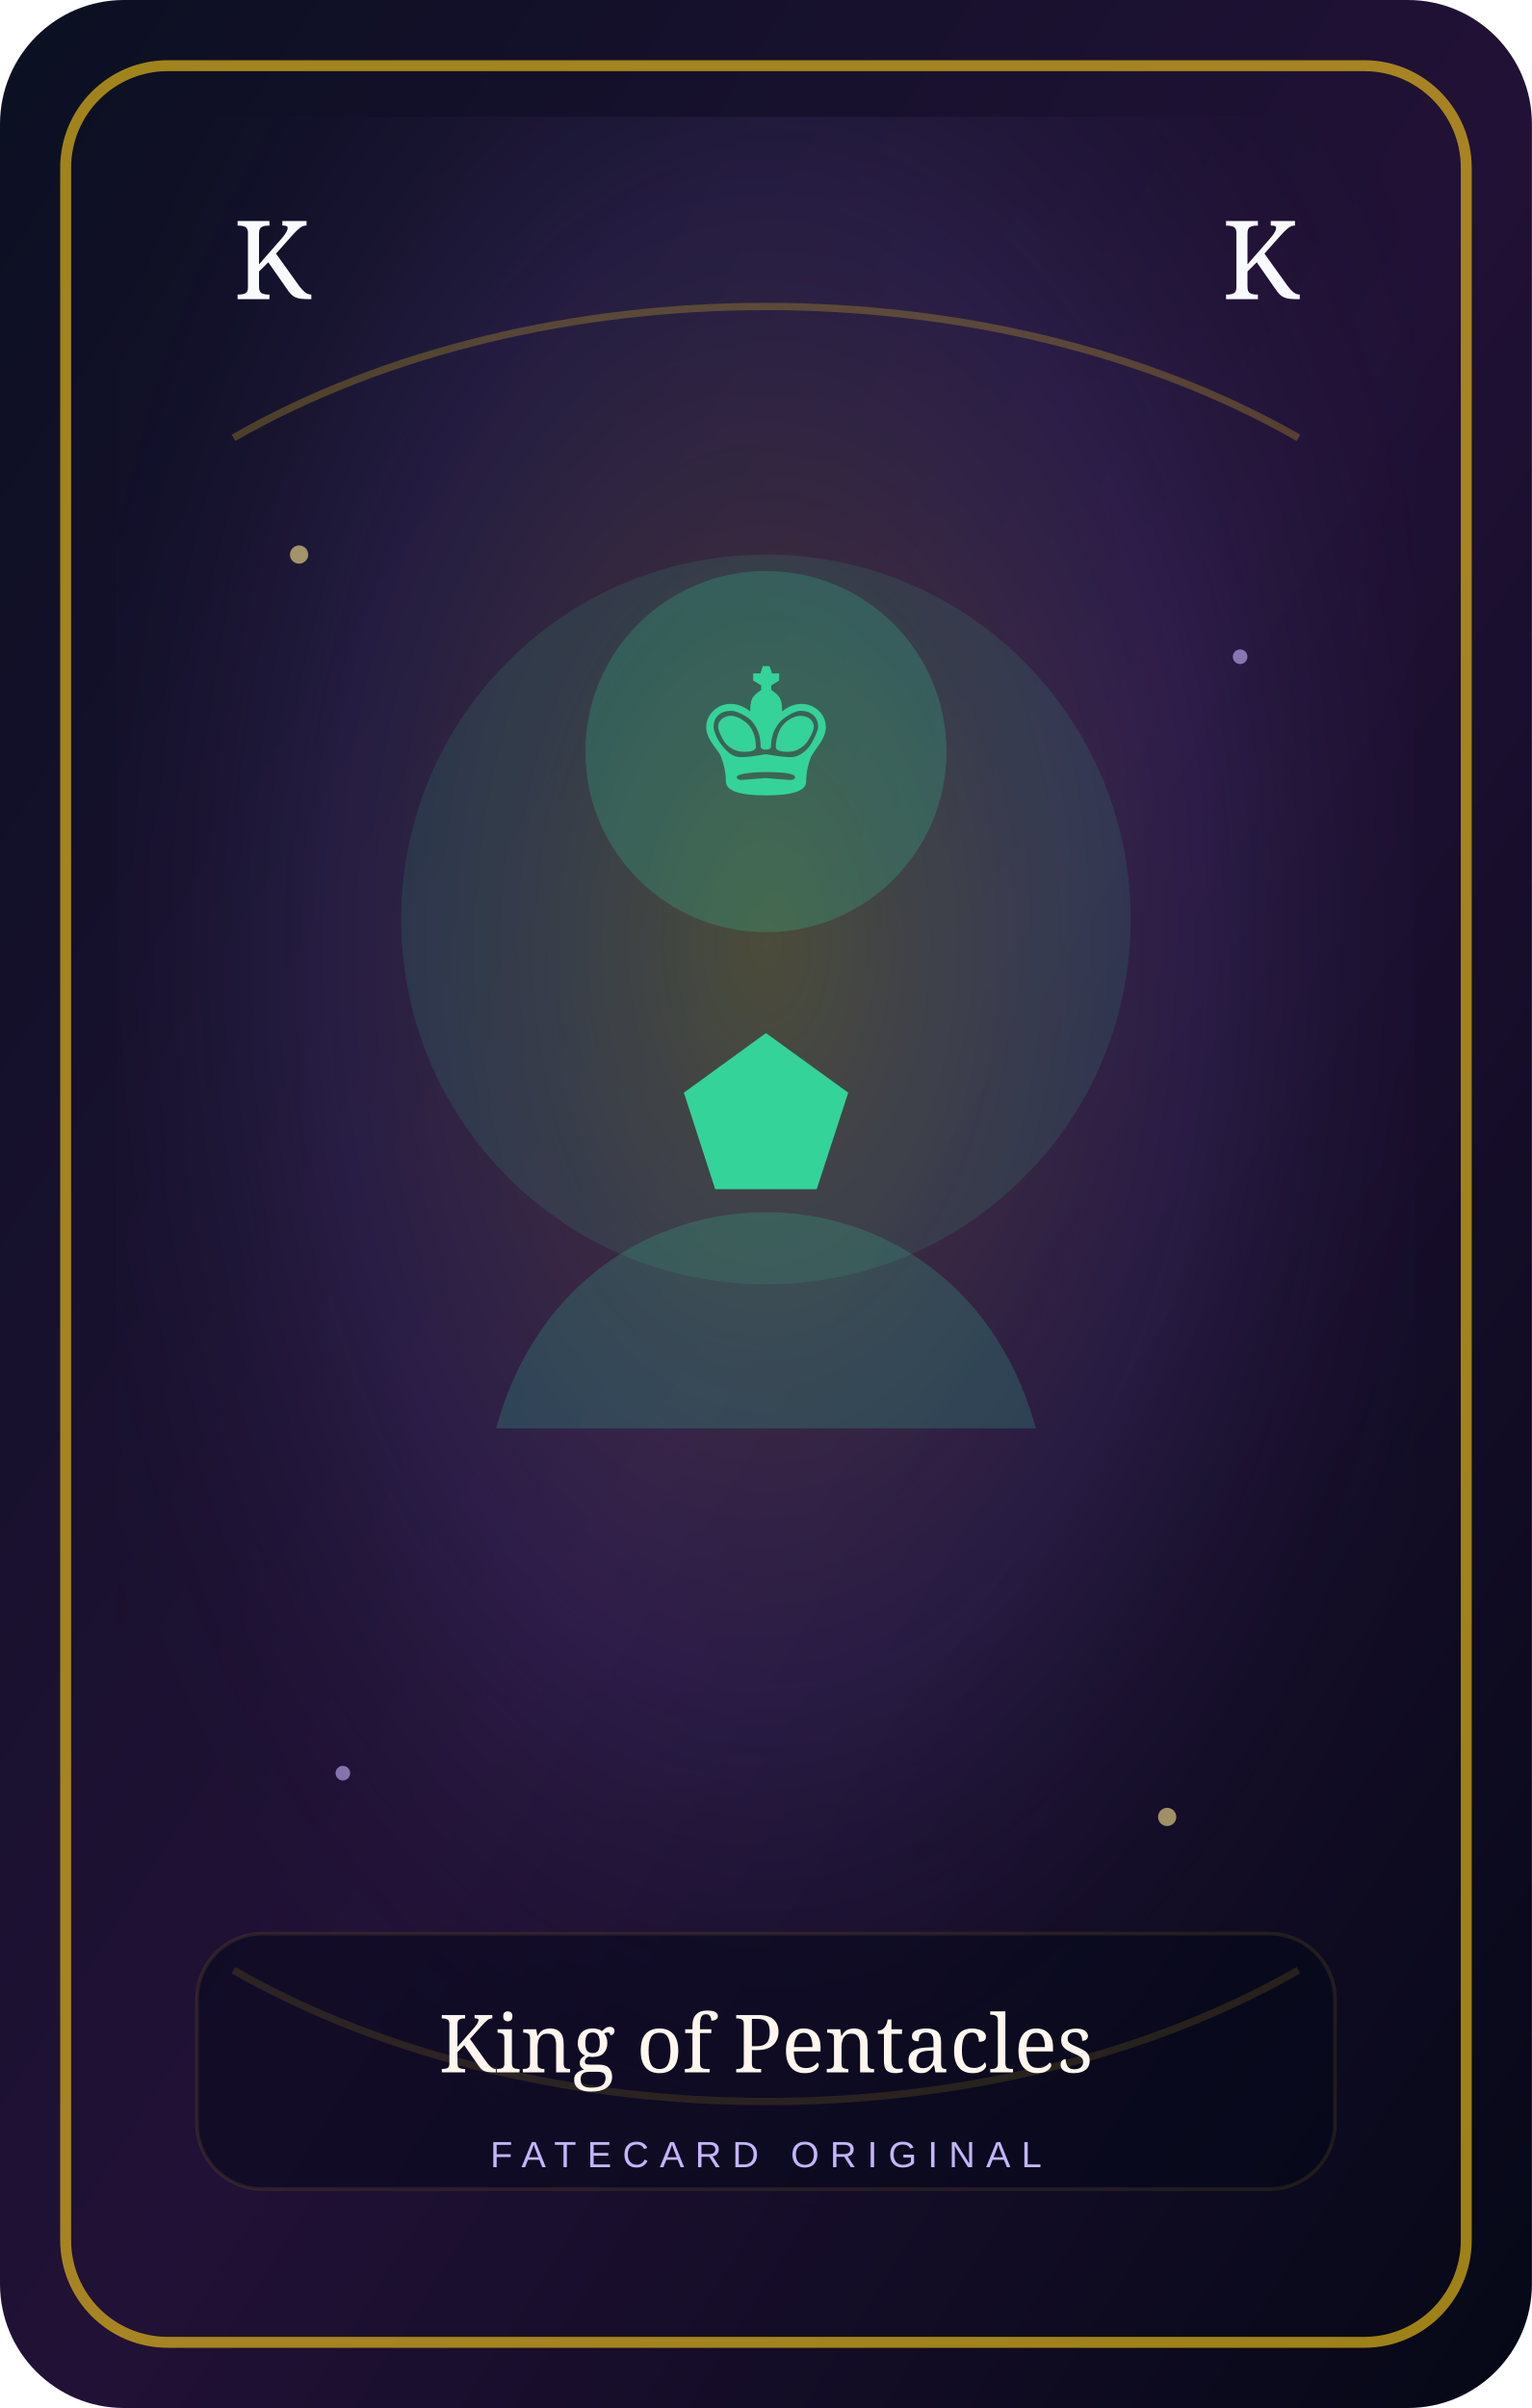
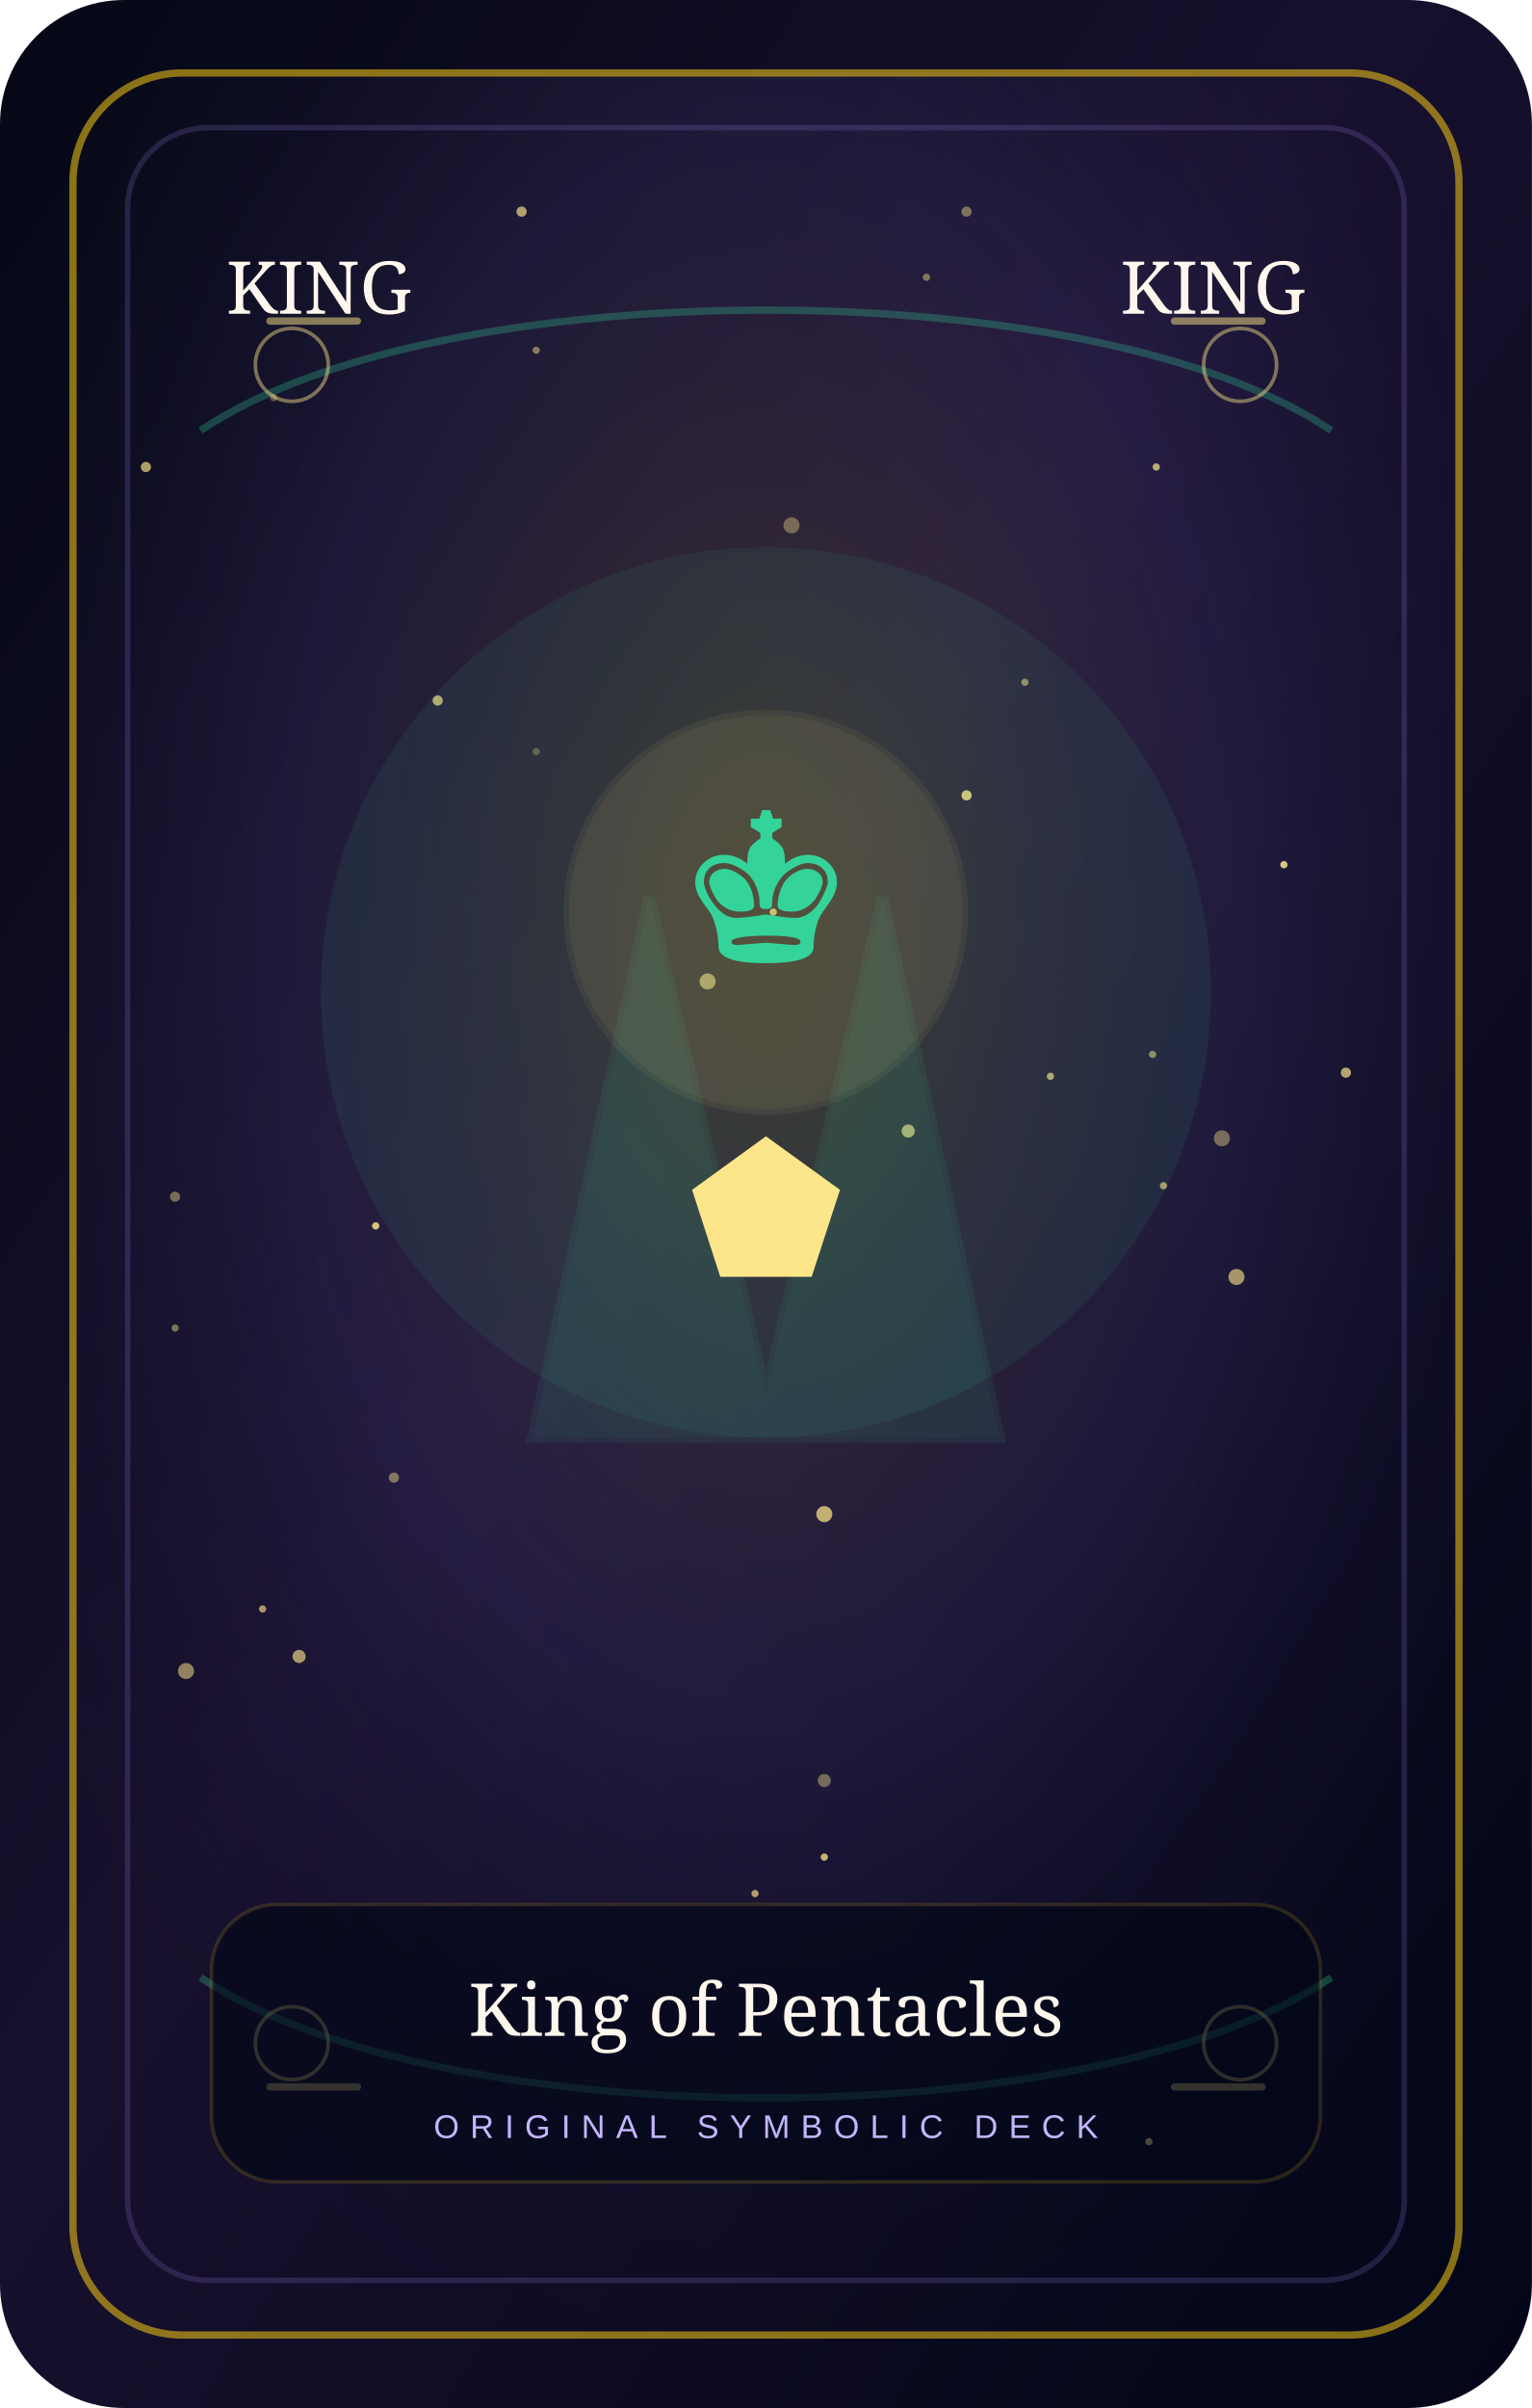
<svg xmlns="http://www.w3.org/2000/svg" width="420" height="660" viewBox="0 0 420 660" role="img" aria-label="King of Pentacles">
  <defs>
-     <linearGradient id="bg-minor_pentacles_king" x1="0" y1="0" x2="1" y2="1">
-       <stop offset="0%" stop-color="#0b1022" />
-       <stop offset="52%" stop-color="#211136" />
-       <stop offset="100%" stop-color="#050816" />
+     <linearGradient id="bg" x1="0" y1="0" x2="1" y2="1">
+       <stop offset="0%" stop-color="#050816" />
+       <stop offset="45%" stop-color="#17102d" />
+       <stop offset="100%" stop-color="#020617" />
    </linearGradient>
-     <radialGradient id="glow-minor_pentacles_king" cx="50%" cy="38%" r="62%">
-       <stop offset="0%" stop-color="#facc15" stop-opacity=".22" />
-       <stop offset="55%" stop-color="#a78bfa" stop-opacity=".10" />
-       <stop offset="100%" stop-color="#000000" stop-opacity="0" />
+     <radialGradient id="aura" cx="50%" cy="38%" r="68%">
+       <stop offset="0%" stop-color="#facc15" stop-opacity=".18" />
+       <stop offset="52%" stop-color="#a78bfa" stop-opacity=".10" />
+       <stop offset="100%" stop-color="#020617" stop-opacity="0" />
    </radialGradient>
-     <filter id="soft-minor_pentacles_king" x="-20%" y="-20%" width="140%" height="140%">
-       <feGaussianBlur stdDeviation="4" />
+     <filter id="glow" x="-30%" y="-30%" width="160%" height="160%">
+       <feDropShadow dx="0" dy="0" stdDeviation="6" flood-color="#34d399" flood-opacity=".42" />
    </filter>
  </defs>
-   <rect width="420" height="660" rx="34" fill="url(#bg-minor_pentacles_king)" />
-   <rect x="18" y="18" width="384" height="624" rx="28" fill="none" stroke="#facc15" stroke-opacity=".62" stroke-width="3" />
-   <rect x="32" y="32" width="356" height="596" rx="22" fill="url(#glow-minor_pentacles_king)" />
-   <path d="M64 120 C148 72, 272 72, 356 120 M64 540 C148 588, 272 588, 356 540" fill="none" stroke="#facc15" stroke-opacity=".24" stroke-width="2" />
-   <g opacity=".6">
-     <circle cx="82" cy="152" r="2.5" fill="#fde68a" />
-     <circle cx="340" cy="180" r="2" fill="#c4b5fd" />
-     <circle cx="320" cy="498" r="2.5" fill="#fde68a" />
-     <circle cx="94" cy="486" r="2" fill="#c4b5fd" />
-   </g>
-   <circle cx="210" cy="252" r="100" fill="#34d399" opacity=".12" />
-   <path d="M138 390 C160 315, 260 315, 282 390 Z" fill="#34d399" opacity=".20" stroke="#34d399" stroke-width="3" />
-   <circle cx="210" cy="206" r="48" fill="#34d399" opacity=".22" stroke="#34d399" stroke-width="3" />
-   <text x="210" y="218" text-anchor="middle" font-size="54" font-family="Georgia, serif" fill="#34d399">♚</text>
-   <text x="210" y="326" text-anchor="middle" font-size="60" font-family="Georgia, serif" fill="#34d399">⬟</text>
-   <text x="64" y="82" font-size="30" font-family="Georgia, serif" fill="#f8fafc">K</text>
-   <text x="356" y="82" text-anchor="end" font-size="30" font-family="Georgia, serif" fill="#f8fafc">K</text>
-   <rect x="54" y="530" width="312" height="70" rx="18" fill="#020617" opacity=".48" stroke="#facc15" stroke-opacity=".20" />
-   <text x="210" y="568" text-anchor="middle" font-size="22" font-family="Georgia, serif" fill="#fff7ed">King of Pentacles</text>
-   <text x="210" y="594" text-anchor="middle" font-size="10" font-family="Arial, sans-serif" letter-spacing="3" fill="#c4b5fd">FATECARD ORIGINAL</text>
+   <rect width="420" height="660" rx="34" fill="url(#bg)" />
+   <rect x="20" y="20" width="380" height="620" rx="30" fill="url(#aura)" stroke="#facc15" stroke-opacity=".54" stroke-width="2" />
+   <rect x="35" y="35" width="350" height="590" rx="22" fill="none" stroke="#a78bfa" stroke-opacity=".18" stroke-width="1.5" />
+   <circle cx="288" cy="295" r="1.0" fill="#fde68a" opacity="0.67" />
+   <circle cx="82" cy="454" r="1.8" fill="#fde68a" opacity="0.63" />
+   <circle cx="226" cy="509" r="1.0" fill="#fde68a" opacity="0.76" />
+   <circle cx="316" cy="289" r="1.0" fill="#fde68a" opacity="0.53" />
+   <circle cx="120" cy="192" r="1.4" fill="#fde68a" opacity="0.69" />
+   <circle cx="207" cy="519" r="1.0" fill="#fde68a" opacity="0.66" />
+   <circle cx="217" cy="144" r="2.2" fill="#fde68a" opacity="0.36" />
+   <circle cx="108" cy="405" r="1.4" fill="#fde68a" opacity="0.45" />
+   <circle cx="339" cy="350" r="2.2" fill="#fde68a" opacity="0.61" />
+   <circle cx="335" cy="312" r="2.2" fill="#fde68a" opacity="0.41" />
+   <circle cx="352" cy="237" r="1.0" fill="#fde68a" opacity="0.84" />
+   <circle cx="40" cy="128" r="1.4" fill="#fde68a" opacity="0.67" />
+   <circle cx="212" cy="250" r="1.0" fill="#fde68a" opacity="0.75" />
+   <circle cx="147" cy="96" r="1.0" fill="#fde68a" opacity="0.47" />
+   <circle cx="254" cy="76" r="1.0" fill="#fde68a" opacity="0.45" />
+   <circle cx="319" cy="325" r="1.0" fill="#fde68a" opacity="0.61" />
+   <circle cx="315" cy="587" r="1.0" fill="#fde68a" opacity="0.76" />
+   <circle cx="72" cy="441" r="1.0" fill="#fde68a" opacity="0.62" />
+   <circle cx="194" cy="269" r="2.2" fill="#fde68a" opacity="0.59" />
+   <circle cx="103" cy="336" r="1.0" fill="#fde68a" opacity="0.83" />
+   <circle cx="281" cy="187" r="1.0" fill="#fde68a" opacity="0.52" />
+   <circle cx="147" cy="206" r="1.0" fill="#fde68a" opacity="0.28" />
+   <circle cx="75" cy="109" r="1.0" fill="#fde68a" opacity="0.32" />
+   <circle cx="265" cy="58" r="1.4" fill="#fde68a" opacity="0.43" />
+   <circle cx="265" cy="218" r="1.4" fill="#fde68a" opacity="0.82" />
+   <circle cx="48" cy="328" r="1.4" fill="#fde68a" opacity="0.42" />
+   <circle cx="226" cy="415" r="2.2" fill="#fde68a" opacity="0.72" />
+   <circle cx="226" cy="488" r="1.8" fill="#fde68a" opacity="0.40" />
+   <circle cx="369" cy="294" r="1.4" fill="#fde68a" opacity="0.69" />
+   <circle cx="143" cy="58" r="1.4" fill="#fde68a" opacity="0.67" />
+   <circle cx="249" cy="310" r="1.8" fill="#fde68a" opacity="0.69" />
+   <circle cx="48" cy="364" r="1.0" fill="#fde68a" opacity="0.44" />
+   <circle cx="51" cy="458" r="2.2" fill="#fde68a" opacity="0.53" />
+   <circle cx="317" cy="128" r="1.0" fill="#fde68a" opacity="0.70" />
+   <path d="M55 118 C120 74 300 74 365 118" fill="none" stroke="#34d399" stroke-opacity=".28" stroke-width="2" />
+   <path d="M55 542 C120 586 300 586 365 542" fill="none" stroke="#34d399" stroke-opacity=".28" stroke-width="2" />
+   <path d="M74 88 L98 88 M322 88 L346 88 M74 572 L98 572 M322 572 L346 572" stroke="#fde68a" stroke-opacity=".50" stroke-width="2" stroke-linecap="round" />
+   <circle cx="80" cy="100" r="10" fill="none" stroke="#fde68a" stroke-opacity=".45" />
+   <circle cx="340" cy="100" r="10" fill="none" stroke="#fde68a" stroke-opacity=".45" />
+   <circle cx="80" cy="560" r="10" fill="none" stroke="#fde68a" stroke-opacity=".45" />
+   <circle cx="340" cy="560" r="10" fill="none" stroke="#fde68a" stroke-opacity=".45" />
+   <circle cx="210" cy="272" r="122" fill="#34d399" opacity=".08" />
+   <path d="M146 394 L178 246 L210 382 L242 246 L274 394 Z" fill="#34d399" opacity=".12" stroke="#34d399" stroke-width="3" stroke-opacity=".68" />
+   <circle cx="210" cy="250" r="54" fill="#fde68a" opacity=".11" stroke="#fde68a" stroke-width="3" stroke-opacity=".55" />
+   <text x="210" y="264" text-anchor="middle" font-size="64" font-family="Georgia, serif" fill="#34d399">♚</text>
+   <text x="210" y="350" text-anchor="middle" font-size="54" font-family="Georgia, serif" fill="#fde68a">⬟</text>
+   <text x="62" y="86" font-size="20" font-family="Georgia, serif" fill="#fff7ed">KING</text>
+   <text x="358" y="86" text-anchor="end" font-size="20" font-family="Georgia, serif" fill="#fff7ed">KING</text>
+   <rect x="58" y="522" width="304" height="76" rx="18" fill="#020617" opacity=".62" stroke="#facc15" stroke-opacity=".24" />
+   <text x="210" y="558" text-anchor="middle" font-size="20" font-family="Georgia, serif" fill="#fff7ed">King of Pentacles</text>
+   <text x="210" y="586" text-anchor="middle" font-size="9" font-family="Arial, sans-serif" letter-spacing="3" fill="#c4b5fd">ORIGINAL SYMBOLIC DECK</text>
</svg>
